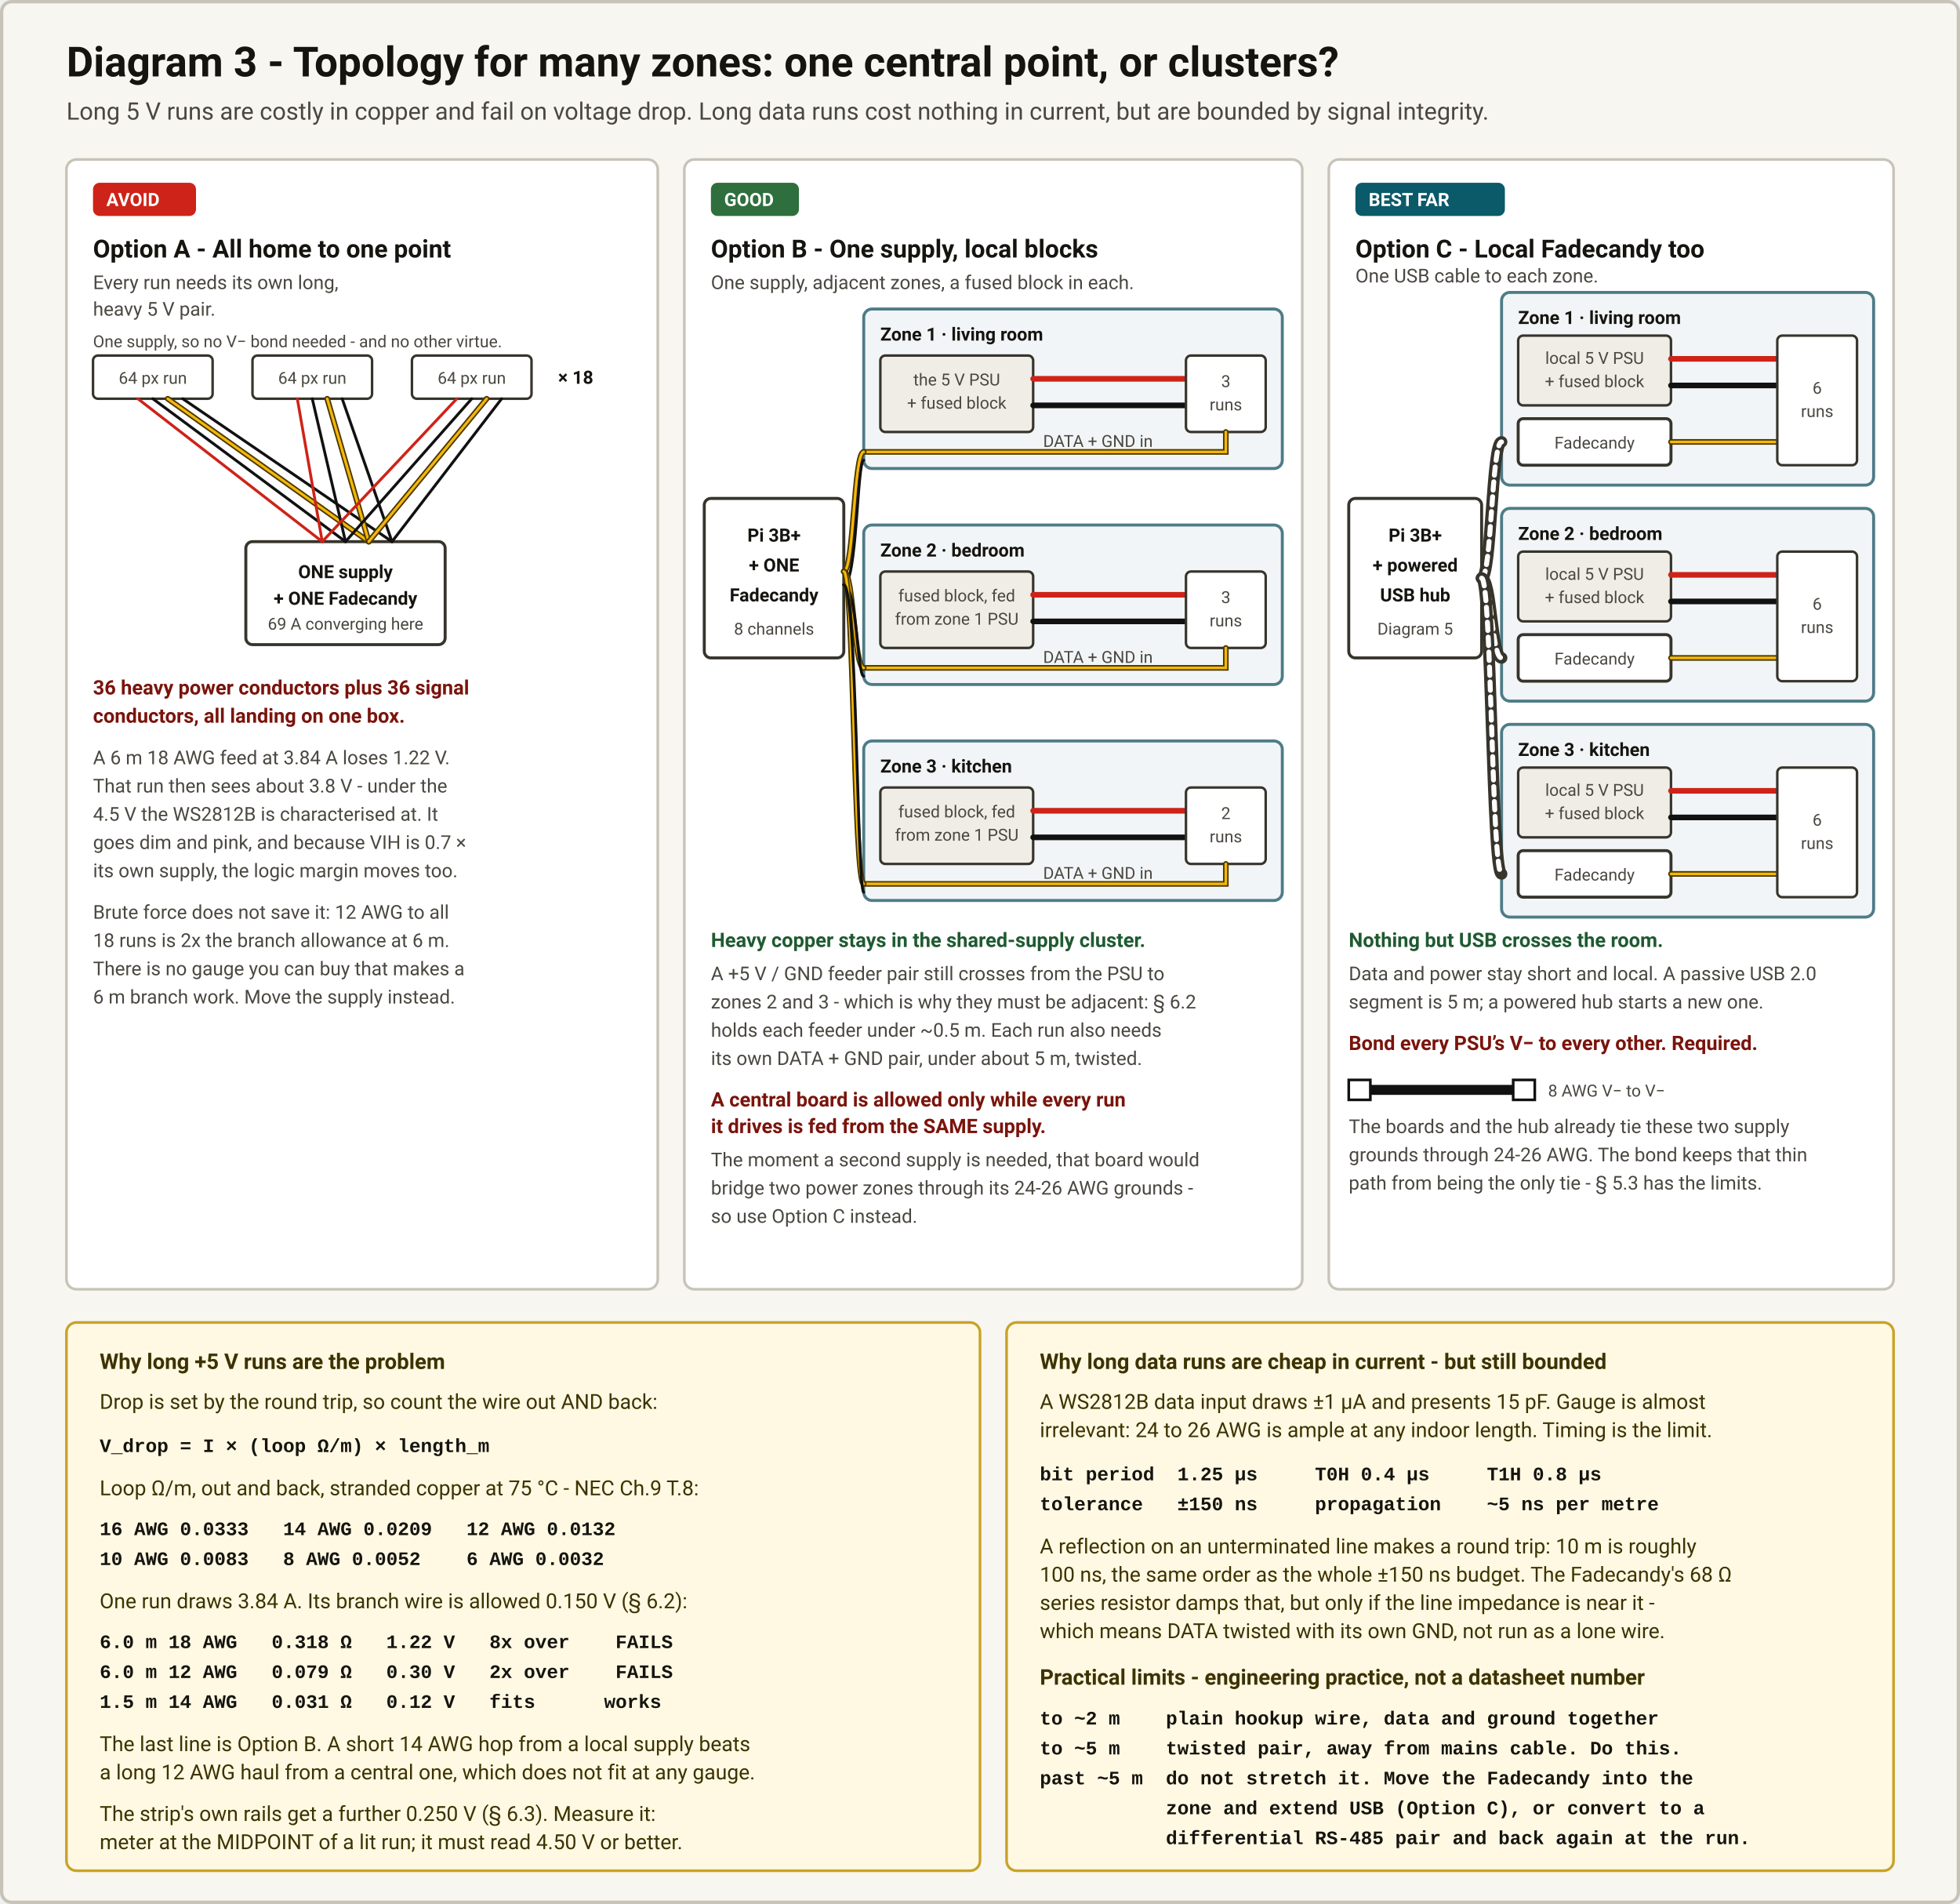
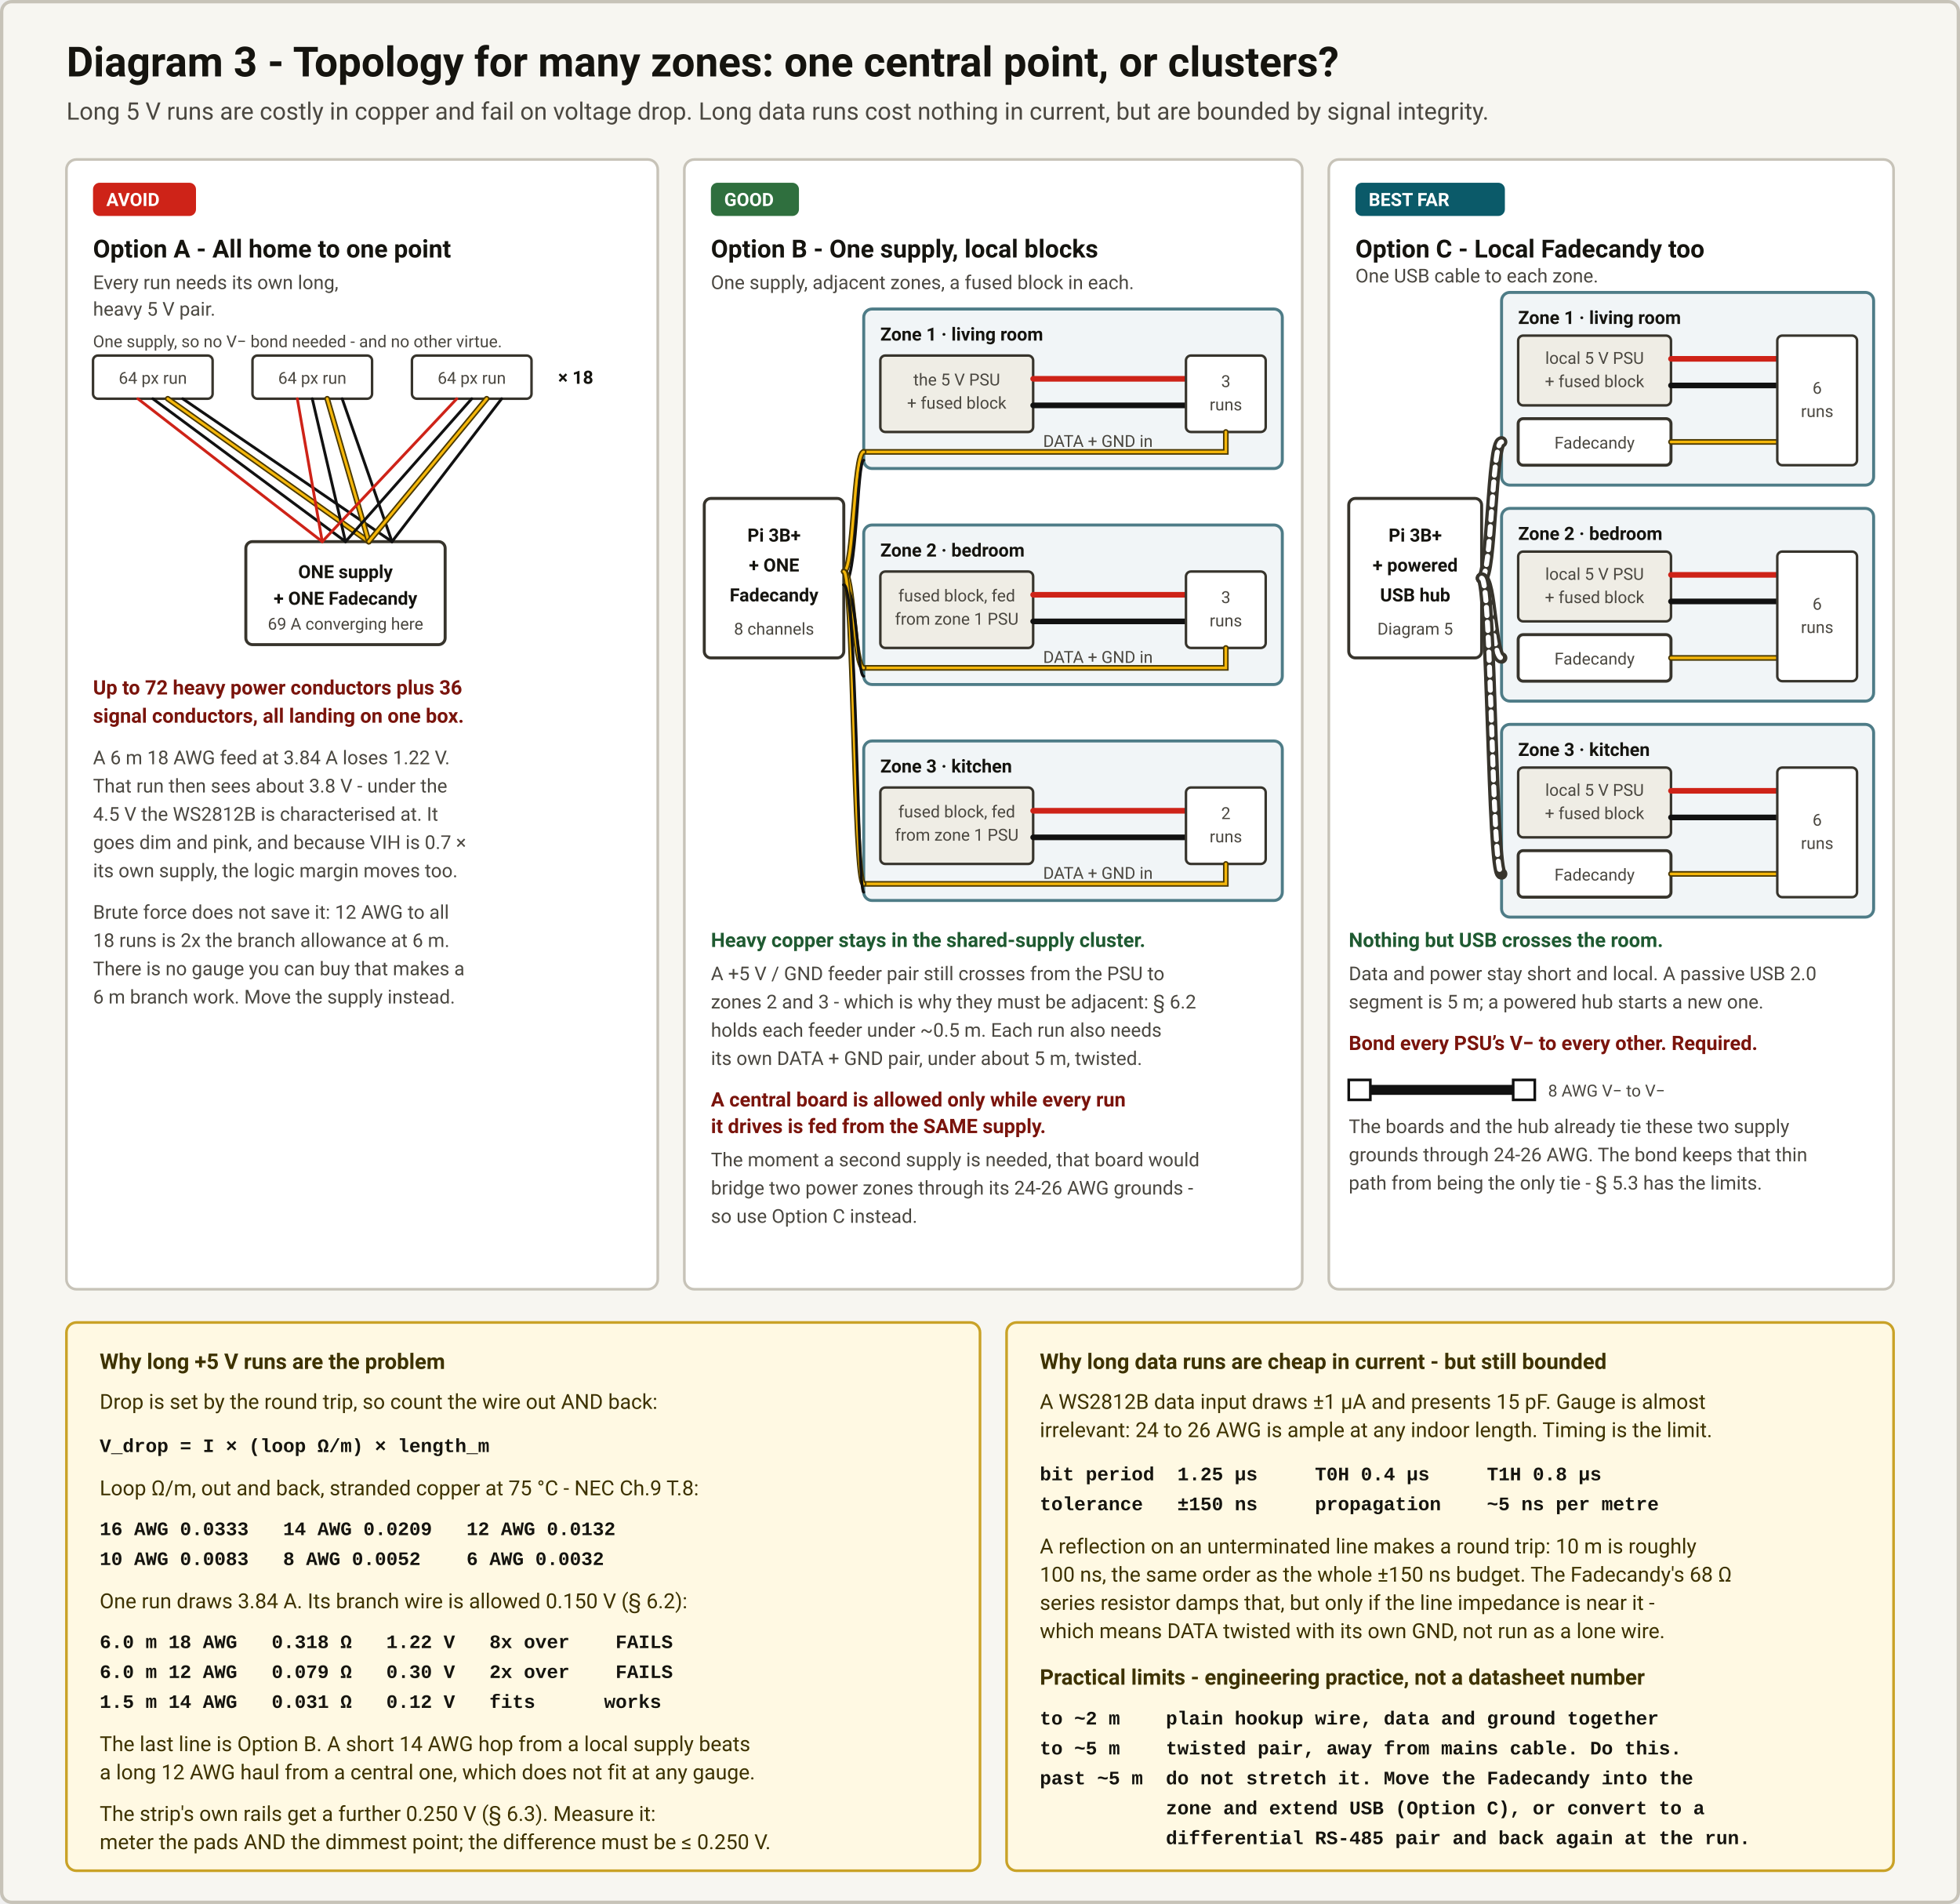
<svg xmlns="http://www.w3.org/2000/svg" viewBox="0 0 1180 1146" width="1180" height="1146" role="img" aria-labelledby="t3 d3">
  <style>
    .bg      { fill:#F7F6F1; stroke:#C7C3B8; stroke-width:2; }
    .ttl     { font:700 25px ui-sans-serif,system-ui,'Segoe UI',Roboto,Helvetica,Arial,sans-serif; fill:#15140F; }
    .sub     { font:400 14.5px ui-sans-serif,system-ui,'Segoe UI',Roboto,Helvetica,Arial,sans-serif; fill:#4A4740; }
    .lbls    { font:400 11.5px ui-sans-serif,system-ui,'Segoe UI',Roboto,Helvetica,Arial,sans-serif; fill:#4A4740; }
    .tiny    { font:400 10px ui-sans-serif,system-ui,'Segoe UI',Roboto,Helvetica,Arial,sans-serif; fill:#4A4740; }
    .wlbl    { font:700 11px ui-sans-serif,system-ui,'Segoe UI',Roboto,Helvetica,Arial,sans-serif; fill:#15140F; }
    .colttl  { font:700 15px ui-sans-serif,system-ui,'Segoe UI',Roboto,Helvetica,Arial,sans-serif; fill:#15140F; }
    .mono    { font:600 11.5px ui-monospace,'SFMono-Regular',Consolas,'Liberation Mono',monospace; fill:#15140F; }

    .col     { fill:#FFFFFF; stroke:#C7C3B8; stroke-width:1.6; }
    .box     { fill:#FFFFFF; stroke:#37342C; stroke-width:1.8; }
    .clu     { fill:#F1F5F7; stroke:#4E7C87; stroke-width:1.8; }
    .psu     { fill:#EFEDE5; stroke:#37342C; stroke-width:1.5; }
    .run     { fill:#FFFFFF; stroke:#37342C; stroke-width:1.5; }

    .tagbad  { fill:#CE2318; }
    .taggood { fill:#2F6F3E; }
    .tagbest { fill:#0B5A69; }
    .tagt    { font:700 11px ui-sans-serif,system-ui,'Segoe UI',Roboto,Helvetica,Arial,sans-serif; fill:#FFFFFF; }

    .gnd     { stroke:#111111; stroke-width:3.4; fill:none; stroke-linecap:round; }
    .pwr     { stroke:#CE2318; stroke-width:3.4; fill:none; stroke-linecap:round; }
    .gndt    { stroke:#111111; stroke-width:1.7; fill:none; stroke-linecap:round; }
    .pwrt    { stroke:#CE2318; stroke-width:1.7; fill:none; stroke-linecap:round; }
    .datc    { stroke:#4A3800; stroke-width:5.4; fill:none; stroke-linejoin:round; stroke-linecap:round; }
    .dat     { stroke:#F5B70A; stroke-width:2.6; fill:none; stroke-linejoin:round; stroke-linecap:round; }
    .datct   { stroke:#4A3800; stroke-width:3.4; fill:none; stroke-linecap:round; }
    .datt    { stroke:#F5B70A; stroke-width:1.6; fill:none; stroke-linecap:round; }
    .usbc    { stroke:#37342C; stroke-width:7; fill:none; stroke-linecap:round; }
    .usb     { stroke:#FFFFFF; stroke-width:3; fill:none; stroke-linecap:round; stroke-dasharray:5 4; }
    .bond    { stroke:#111111; stroke-width:6; fill:none; stroke-linecap:round; }

    .note    { fill:#FFF9E3; stroke:#C9A227; stroke-width:1.6; }
    .notet   { font:700 13px ui-sans-serif,system-ui,'Segoe UI',Roboto,Helvetica,Arial,sans-serif; fill:#3D3200; }
    .notep   { font:400 12.5px ui-sans-serif,system-ui,'Segoe UI',Roboto,Helvetica,Arial,sans-serif; fill:#3D3200; }
    .warnt   { font:700 12px ui-sans-serif,system-ui,'Segoe UI',Roboto,Helvetica,Arial,sans-serif; fill:#7A140C; }
    .okt     { font:700 12px ui-sans-serif,system-ui,'Segoe UI',Roboto,Helvetica,Arial,sans-serif; fill:#1F5A31; }
  </style>
  <rect class="bg" x="1" y="1" width="1178" height="1144" rx="6" />
  <text class="ttl" x="40" y="46">Diagram 3 - Topology for many zones: one central point, or clusters?</text>
  <text class="sub" x="40" y="72">Long 5 V runs are costly in copper and fail on voltage drop. Long data runs cost nothing in current, but are bounded by signal integrity.</text>
  <rect class="col" x="40" y="96" width="356" height="680" rx="6" />
  <rect class="tagbad" x="56" y="110" width="62" height="20" rx="4" />
  <text class="tagt" x="64" y="124">AVOID</text>
  <text class="colttl" x="56" y="155">Option A - All home to one point</text>
  <text class="lbls" x="56" y="174">Every run needs its own long,</text>
  <text class="lbls" x="56" y="190">heavy 5 V pair.</text>
  <text class="tiny" x="56" y="209">One supply, so no V− bond needed - and no other virtue.</text>
  <rect class="col" x="412" y="96" width="372" height="680" rx="6" />
  <rect class="taggood" x="428" y="110" width="53" height="20" rx="4" />
  <text class="tagt" x="436" y="124">GOOD</text>
  <text class="colttl" x="428" y="155">Option B - One supply, local blocks</text>
  <text class="lbls" x="428" y="174">One supply, adjacent zones, a fused block in each.</text>
  <rect class="col" x="800" y="96" width="340" height="680" rx="6" />
  <rect class="tagbest" x="816" y="110" width="90" height="20" rx="4" />
  <text class="tagt" x="824" y="124">BEST FAR</text>
  <text class="colttl" x="816" y="155">Option C - Local Fadecandy too</text>
  <text class="lbls" x="816" y="170">One USB cable to each zone.</text>
  <rect class="run" x="56" y="214" width="72" height="26" rx="3" />
  <text class="tiny" x="92" y="231" text-anchor="middle">64 px run</text>
  <rect class="run" x="152" y="214" width="72" height="26" rx="3" />
  <text class="tiny" x="188" y="231" text-anchor="middle">64 px run</text>
  <rect class="run" x="248" y="214" width="72" height="26" rx="3" />
  <text class="tiny" x="284" y="231" text-anchor="middle">64 px run</text>
  <text class="wlbl" x="336" y="231">× 18</text>
  <rect class="box" x="148" y="326" width="120" height="62" rx="4" />
  <text class="wlbl" x="208" y="348" text-anchor="middle">ONE supply</text>
  <text class="wlbl" x="208" y="364" text-anchor="middle">+ ONE Fadecandy</text>
  <text class="tiny" x="208" y="379" text-anchor="middle">69 A converging here</text>
  <path class="pwrt" d="M 83 240 L 194 326" />
  <path class="gndt" d="M 92 240 L 208 326" />
  <path class="datct" d="M 101 240 L 222 326" />
  <path class="datt" d="M 101 240 L 222 326" />
  <path class="gndt" d="M 110 240 L 236 326" />
  <path class="pwrt" d="M 179 240 L 194 326" />
  <path class="gndt" d="M 188 240 L 208 326" />
  <path class="datct" d="M 197 240 L 222 326" />
  <path class="datt" d="M 197 240 L 222 326" />
  <path class="gndt" d="M 206 240 L 236 326" />
  <path class="pwrt" d="M 275 240 L 194 326" />
  <path class="gndt" d="M 284 240 L 208 326" />
  <path class="datct" d="M 293 240 L 222 326" />
  <path class="datt" d="M 293 240 L 222 326" />
  <path class="gndt" d="M 302 240 L 236 326" />
-   <text class="warnt" x="56" y="418">36 heavy power conductors plus 36 signal</text>
-   <text class="warnt" x="56" y="435">conductors, all landing on one box.</text>
+   <text class="warnt" x="56" y="418">Up to 72 heavy power conductors plus 36</text>
+   <text class="warnt" x="56" y="435">signal conductors, all landing on one box.</text>
  <text class="lbls" x="56" y="460">A 6 m 18 AWG feed at 3.84 A loses 1.22 V.</text>
  <text class="lbls" x="56" y="477">That run then sees about 3.8 V - under the</text>
  <text class="lbls" x="56" y="494">4.5 V the WS2812B is characterised at. It</text>
  <text class="lbls" x="56" y="511">goes dim and pink, and because VIH is 0.7 ×</text>
  <text class="lbls" x="56" y="528">its own supply, the logic margin moves too.</text>
  <text class="lbls" x="56" y="553">Brute force does not save it: 12 AWG to all</text>
  <text class="lbls" x="56" y="570">18 runs is 2x the branch allowance at 6 m.</text>
  <text class="lbls" x="56" y="587">There is no gauge you can buy that makes a</text>
  <text class="lbls" x="56" y="604">6 m branch work. Move the supply instead.</text>
  <rect class="box" x="424" y="300" width="84" height="96" rx="4" />
  <text class="wlbl" x="466" y="326" text-anchor="middle">Pi 3B+</text>
  <text class="wlbl" x="466" y="344" text-anchor="middle">+ ONE</text>
  <text class="wlbl" x="466" y="362" text-anchor="middle">Fadecandy</text>
  <text class="tiny" x="466" y="382" text-anchor="middle">8 channels</text>
  <rect class="clu" x="520" y="186" width="252" height="96" rx="5" />
  <text class="wlbl" x="530" y="205">Zone 1 · living room</text>
  <rect class="psu" x="530" y="214" width="92" height="46" rx="3" />
  <text class="tiny" x="576" y="232" text-anchor="middle">the 5 V PSU</text>
  <text class="tiny" x="576" y="246" text-anchor="middle">+ fused block</text>
  <path class="pwr" d="M 622 228 H 714" />
  <path class="gnd" d="M 622 244 H 714" />
  <rect class="run" x="714" y="214" width="48" height="46" rx="3" />
  <text class="tiny" x="738" y="233" text-anchor="middle">3</text>
  <text class="tiny" x="738" y="247" text-anchor="middle">runs</text>
  <path class="datct" d="M 520 272 H 738 V 260" />
  <path class="datt" d="M 520 272 H 738 V 260" />
  <text class="tiny" x="628" y="269">DATA + GND in</text>
  <path class="datct" d="M 508 344 C 514 344, 514 272, 520 272" />
  <path class="datt" d="M 508 344 C 514 344, 514 272, 520 272" />
  <path class="gndt" d="M 508 352 C 516 352, 516 277, 520 277" />
  <rect class="clu" x="520" y="316" width="252" height="96" rx="5" />
  <text class="wlbl" x="530" y="335">Zone 2 · bedroom</text>
  <rect class="psu" x="530" y="344" width="92" height="46" rx="3" />
  <text class="tiny" x="576" y="362" text-anchor="middle">fused block, fed</text>
  <text class="tiny" x="576" y="376" text-anchor="middle">from zone 1 PSU</text>
  <path class="pwr" d="M 622 358 H 714" />
  <path class="gnd" d="M 622 374 H 714" />
  <rect class="run" x="714" y="344" width="48" height="46" rx="3" />
  <text class="tiny" x="738" y="363" text-anchor="middle">3</text>
  <text class="tiny" x="738" y="377" text-anchor="middle">runs</text>
  <path class="datct" d="M 520 402 H 738 V 390" />
  <path class="datt" d="M 520 402 H 738 V 390" />
  <text class="tiny" x="628" y="399">DATA + GND in</text>
  <path class="datct" d="M 508 344 C 514 344, 514 402, 520 402" />
  <path class="datt" d="M 508 344 C 514 344, 514 402, 520 402" />
  <path class="gndt" d="M 508 352 C 516 352, 516 407, 520 407" />
  <rect class="clu" x="520" y="446" width="252" height="96" rx="5" />
  <text class="wlbl" x="530" y="465">Zone 3 · kitchen</text>
  <rect class="psu" x="530" y="474" width="92" height="46" rx="3" />
  <text class="tiny" x="576" y="492" text-anchor="middle">fused block, fed</text>
  <text class="tiny" x="576" y="506" text-anchor="middle">from zone 1 PSU</text>
  <path class="pwr" d="M 622 488 H 714" />
  <path class="gnd" d="M 622 504 H 714" />
  <rect class="run" x="714" y="474" width="48" height="46" rx="3" />
  <text class="tiny" x="738" y="493" text-anchor="middle">2</text>
  <text class="tiny" x="738" y="507" text-anchor="middle">runs</text>
  <path class="datct" d="M 520 532 H 738 V 520" />
  <path class="datt" d="M 520 532 H 738 V 520" />
  <text class="tiny" x="628" y="529">DATA + GND in</text>
  <path class="datct" d="M 508 344 C 514 344, 514 532, 520 532" />
  <path class="datt" d="M 508 344 C 514 344, 514 532, 520 532" />
  <path class="gndt" d="M 508 352 C 516 352, 516 537, 520 537" />
  <text class="okt" x="428" y="570">Heavy copper stays in the shared-supply cluster.</text>
  <text class="lbls" x="428" y="590">A +5 V / GND feeder pair still crosses from the PSU to</text>
  <text class="lbls" x="428" y="607">zones 2 and 3 - which is why they must be adjacent: § 6.2</text>
  <text class="lbls" x="428" y="624">holds each feeder under ~0.5 m. Each run also needs</text>
  <text class="lbls" x="428" y="641">its own DATA + GND pair, under about 5 m, twisted.</text>
  <text class="warnt" x="428" y="666">A central board is allowed only while every run</text>
  <text class="warnt" x="428" y="682">it drives is fed from the SAME supply.</text>
  <text class="lbls" x="428" y="702">The moment a second supply is needed, that board would</text>
  <text class="lbls" x="428" y="719">bridge two power zones through its 24-26 AWG grounds -</text>
  <text class="lbls" x="428" y="736">so use Option C instead.</text>
  <rect class="box" x="812" y="300" width="80" height="96" rx="4" />
  <text class="wlbl" x="852" y="326" text-anchor="middle">Pi 3B+</text>
  <text class="wlbl" x="852" y="344" text-anchor="middle">+ powered</text>
  <text class="wlbl" x="852" y="362" text-anchor="middle">USB hub</text>
  <text class="tiny" x="852" y="382" text-anchor="middle">Diagram 5</text>
  <rect class="clu" x="904" y="176" width="224" height="116" rx="5" />
  <text class="wlbl" x="914" y="195">Zone 1 · living room</text>
  <rect class="psu" x="914" y="202" width="92" height="42" rx="3" />
  <text class="tiny" x="960" y="219" text-anchor="middle">local 5 V PSU</text>
  <text class="tiny" x="960" y="233" text-anchor="middle">+ fused block</text>
  <rect class="box" x="914" y="252" width="92" height="28" rx="3" />
  <text class="tiny" x="960" y="270" text-anchor="middle">Fadecandy</text>
  <path class="pwr" d="M 1006 216 H 1070" />
  <path class="gnd" d="M 1006 232 H 1070" />
  <path class="datct" d="M 1006 266 H 1070" />
  <path class="datt" d="M 1006 266 H 1070" />
  <rect class="run" x="1070" y="202" width="48" height="78" rx="3" />
  <text class="tiny" x="1094" y="237" text-anchor="middle">6</text>
  <text class="tiny" x="1094" y="251" text-anchor="middle">runs</text>
  <path class="usbc" d="M 892 348 C 898 348, 898 266, 904 266" />
  <path class="usb" d="M 892 348 C 898 348, 898 266, 904 266" />
  <rect class="clu" x="904" y="306" width="224" height="116" rx="5" />
  <text class="wlbl" x="914" y="325">Zone 2 · bedroom</text>
  <rect class="psu" x="914" y="332" width="92" height="42" rx="3" />
  <text class="tiny" x="960" y="349" text-anchor="middle">local 5 V PSU</text>
  <text class="tiny" x="960" y="363" text-anchor="middle">+ fused block</text>
  <rect class="box" x="914" y="382" width="92" height="28" rx="3" />
  <text class="tiny" x="960" y="400" text-anchor="middle">Fadecandy</text>
  <path class="pwr" d="M 1006 346 H 1070" />
  <path class="gnd" d="M 1006 362 H 1070" />
  <path class="datct" d="M 1006 396 H 1070" />
  <path class="datt" d="M 1006 396 H 1070" />
  <rect class="run" x="1070" y="332" width="48" height="78" rx="3" />
  <text class="tiny" x="1094" y="367" text-anchor="middle">6</text>
  <text class="tiny" x="1094" y="381" text-anchor="middle">runs</text>
  <path class="usbc" d="M 892 348 C 898 348, 898 396, 904 396" />
  <path class="usb" d="M 892 348 C 898 348, 898 396, 904 396" />
  <rect class="clu" x="904" y="436" width="224" height="116" rx="5" />
  <text class="wlbl" x="914" y="455">Zone 3 · kitchen</text>
  <rect class="psu" x="914" y="462" width="92" height="42" rx="3" />
  <text class="tiny" x="960" y="479" text-anchor="middle">local 5 V PSU</text>
  <text class="tiny" x="960" y="493" text-anchor="middle">+ fused block</text>
  <rect class="box" x="914" y="512" width="92" height="28" rx="3" />
  <text class="tiny" x="960" y="530" text-anchor="middle">Fadecandy</text>
  <path class="pwr" d="M 1006 476 H 1070" />
  <path class="gnd" d="M 1006 492 H 1070" />
  <path class="datct" d="M 1006 526 H 1070" />
  <path class="datt" d="M 1006 526 H 1070" />
  <rect class="run" x="1070" y="462" width="48" height="78" rx="3" />
  <text class="tiny" x="1094" y="497" text-anchor="middle">6</text>
  <text class="tiny" x="1094" y="511" text-anchor="middle">runs</text>
  <path class="usbc" d="M 892 348 C 898 348, 898 526, 904 526" />
  <path class="usb" d="M 892 348 C 898 348, 898 526, 904 526" />
  <text class="okt" x="812" y="570">Nothing but USB crosses the room.</text>
  <text class="lbls" x="812" y="590">Data and power stay short and local. A passive USB 2.0</text>
  <text class="lbls" x="812" y="607">segment is 5 m; a powered hub starts a new one.</text>
  <text class="warnt" x="812" y="632">Bond every PSU’s V− to every other. Required.</text>
  <path class="bond" d="M 818 656 H 918" />
  <rect x="812" y="650" width="13" height="12" fill="#FFFFFF" stroke="#111111" stroke-width="1.6" />
  <rect x="911" y="650" width="13" height="12" fill="#FFFFFF" stroke="#111111" stroke-width="1.6" />
  <text class="tiny" x="932" y="660">8 AWG V− to V−</text>
  <text class="lbls" x="812" y="682">The boards and the hub already tie these two supply</text>
  <text class="lbls" x="812" y="699">grounds through 24-26 AWG. The bond keeps that thin</text>
  <text class="lbls" x="812" y="716">path from being the only tie - § 5.3 has the limits.</text>
  <rect class="note" x="40" y="796" width="550" height="330" rx="6" />
  <text class="notet" x="60" y="824">Why long +5 V runs are the problem</text>
  <text class="notep" x="60" y="848">Drop is set by the round trip, so count the wire out AND back:</text>
  <text class="mono" x="60" y="874" xml:space="preserve">V_drop = I × (loop Ω/m) × length_m</text>
  <text class="notep" x="60" y="900">Loop Ω/m, out and back, stranded copper at 75 °C - NEC Ch.9 T.8:</text>
  <text class="mono" x="60" y="924" xml:space="preserve">16 AWG 0.0333   14 AWG 0.0209   12 AWG 0.0132</text>
  <text class="mono" x="60" y="942" xml:space="preserve">10 AWG 0.0083   8 AWG 0.0052    6 AWG 0.0032</text>
  <text class="notep" x="60" y="968">One run draws 3.84 A. Its branch wire is allowed 0.150 V (§ 6.2):</text>
  <text class="mono" x="60" y="992" xml:space="preserve">6.0 m 18 AWG   0.318 Ω   1.22 V   8x over    FAILS</text>
  <text class="mono" x="60" y="1010" xml:space="preserve">6.0 m 12 AWG   0.079 Ω   0.30 V   2x over    FAILS</text>
  <text class="mono" x="60" y="1028" xml:space="preserve">1.5 m 14 AWG   0.031 Ω   0.12 V   fits      works</text>
  <text class="notep" x="60" y="1054">The last line is Option B. A short 14 AWG hop from a local supply beats</text>
  <text class="notep" x="60" y="1071">a long 12 AWG haul from a central one, which does not fit at any gauge.</text>
  <text class="notep" x="60" y="1096">The strip's own rails get a further 0.250 V (§ 6.3). Measure it:</text>
-   <text class="notep" x="60" y="1113">meter at the MIDPOINT of a lit run; it must read 4.50 V or better.</text>
+   <text class="notep" x="60" y="1113">meter the pads AND the dimmest point; the difference must be ≤ 0.250 V.</text>
  <rect class="note" x="606" y="796" width="534" height="330" rx="6" />
  <text class="notet" x="626" y="824">Why long data runs are cheap in current - but still bounded</text>
  <text class="notep" x="626" y="848">A WS2812B data input draws ±1 µA and presents 15 pF. Gauge is almost</text>
  <text class="notep" x="626" y="865">irrelevant: 24 to 26 AWG is ample at any indoor length. Timing is the limit.</text>
  <text class="mono" x="626" y="891" xml:space="preserve">bit period  1.25 µs     T0H 0.4 µs     T1H 0.8 µs</text>
  <text class="mono" x="626" y="909" xml:space="preserve">tolerance   ±150 ns     propagation    ~5 ns per metre</text>
  <text class="notep" x="626" y="935">A reflection on an unterminated line makes a round trip: 10 m is roughly</text>
  <text class="notep" x="626" y="952">100 ns, the same order as the whole ±150 ns budget. The Fadecandy's 68 Ω</text>
  <text class="notep" x="626" y="969">series resistor damps that, but only if the line impedance is near it -</text>
  <text class="notep" x="626" y="986">which means DATA twisted with its own GND, not run as a lone wire.</text>
  <text class="notet" x="626" y="1014">Practical limits - engineering practice, not a datasheet number</text>
  <text class="mono" x="626" y="1038" xml:space="preserve">to ~2 m    plain hookup wire, data and ground together</text>
  <text class="mono" x="626" y="1056" xml:space="preserve">to ~5 m    twisted pair, away from mains cable. Do this.</text>
  <text class="mono" x="626" y="1074" xml:space="preserve">past ~5 m  do not stretch it. Move the Fadecandy into the</text>
  <text class="mono" x="626" y="1092" xml:space="preserve">           zone and extend USB (Option C), or convert to a</text>
  <text class="mono" x="626" y="1110" xml:space="preserve">           differential RS-485 pair and back again at the run.</text>
</svg>
